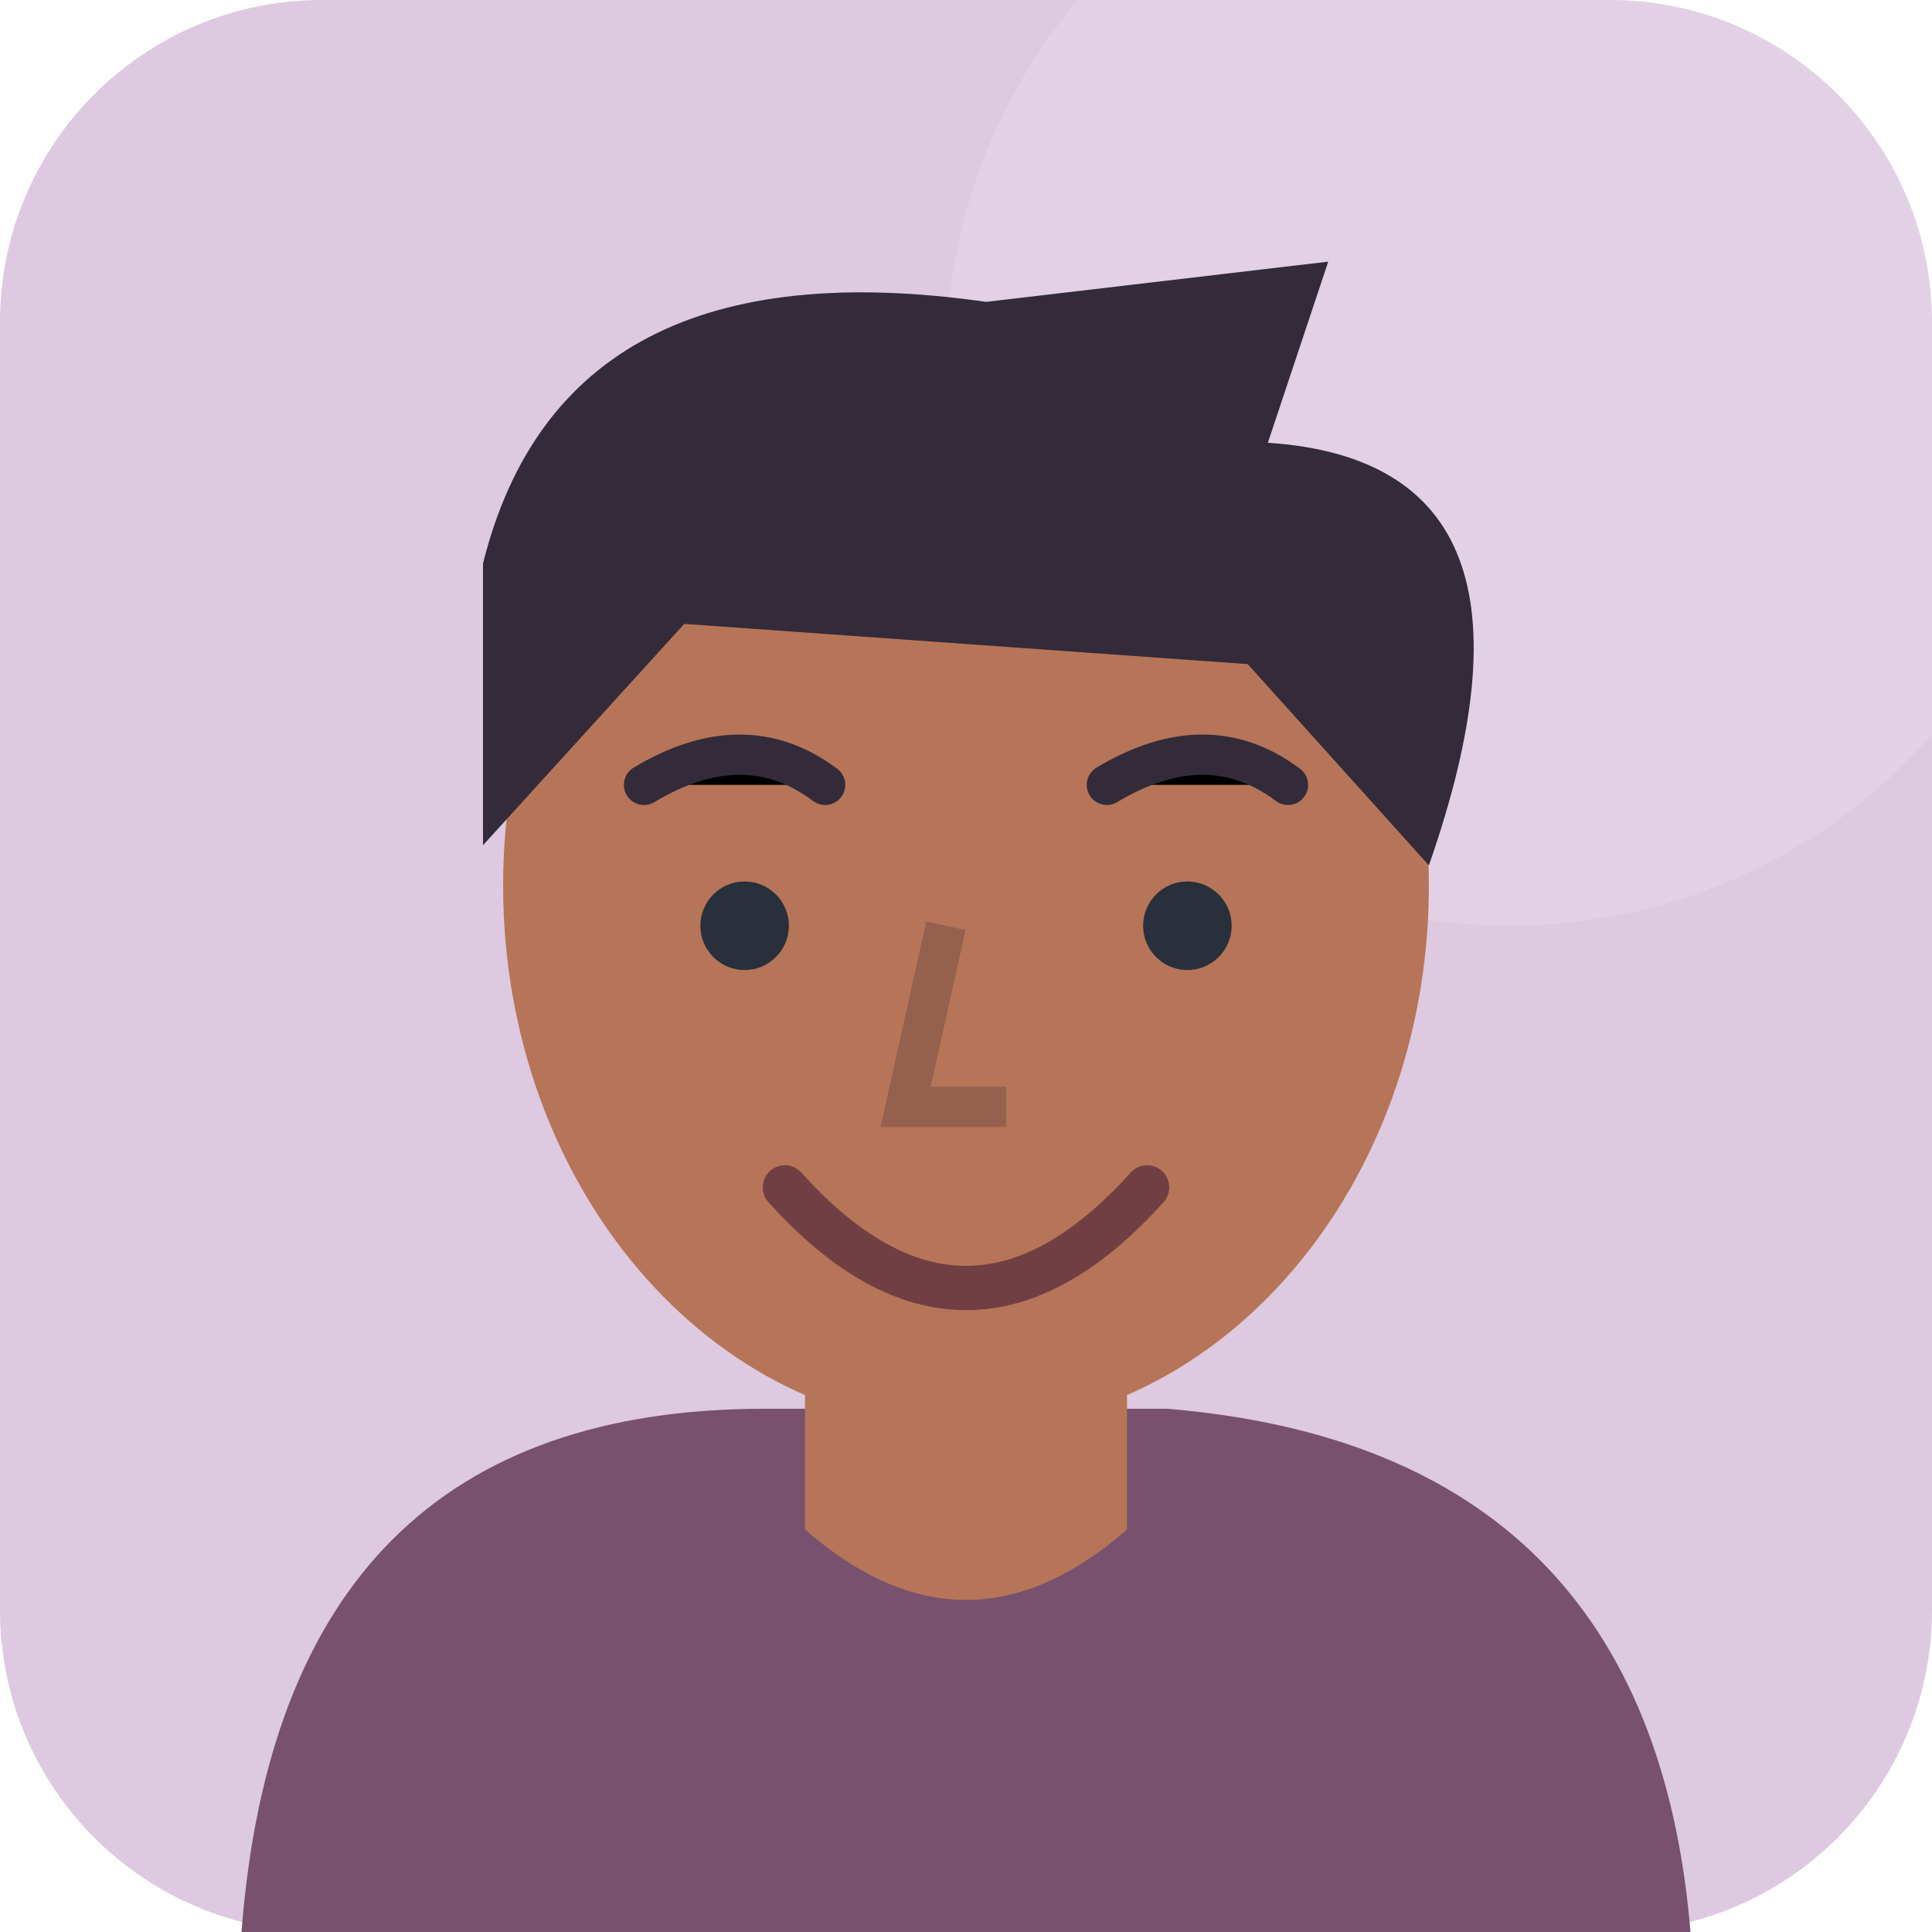
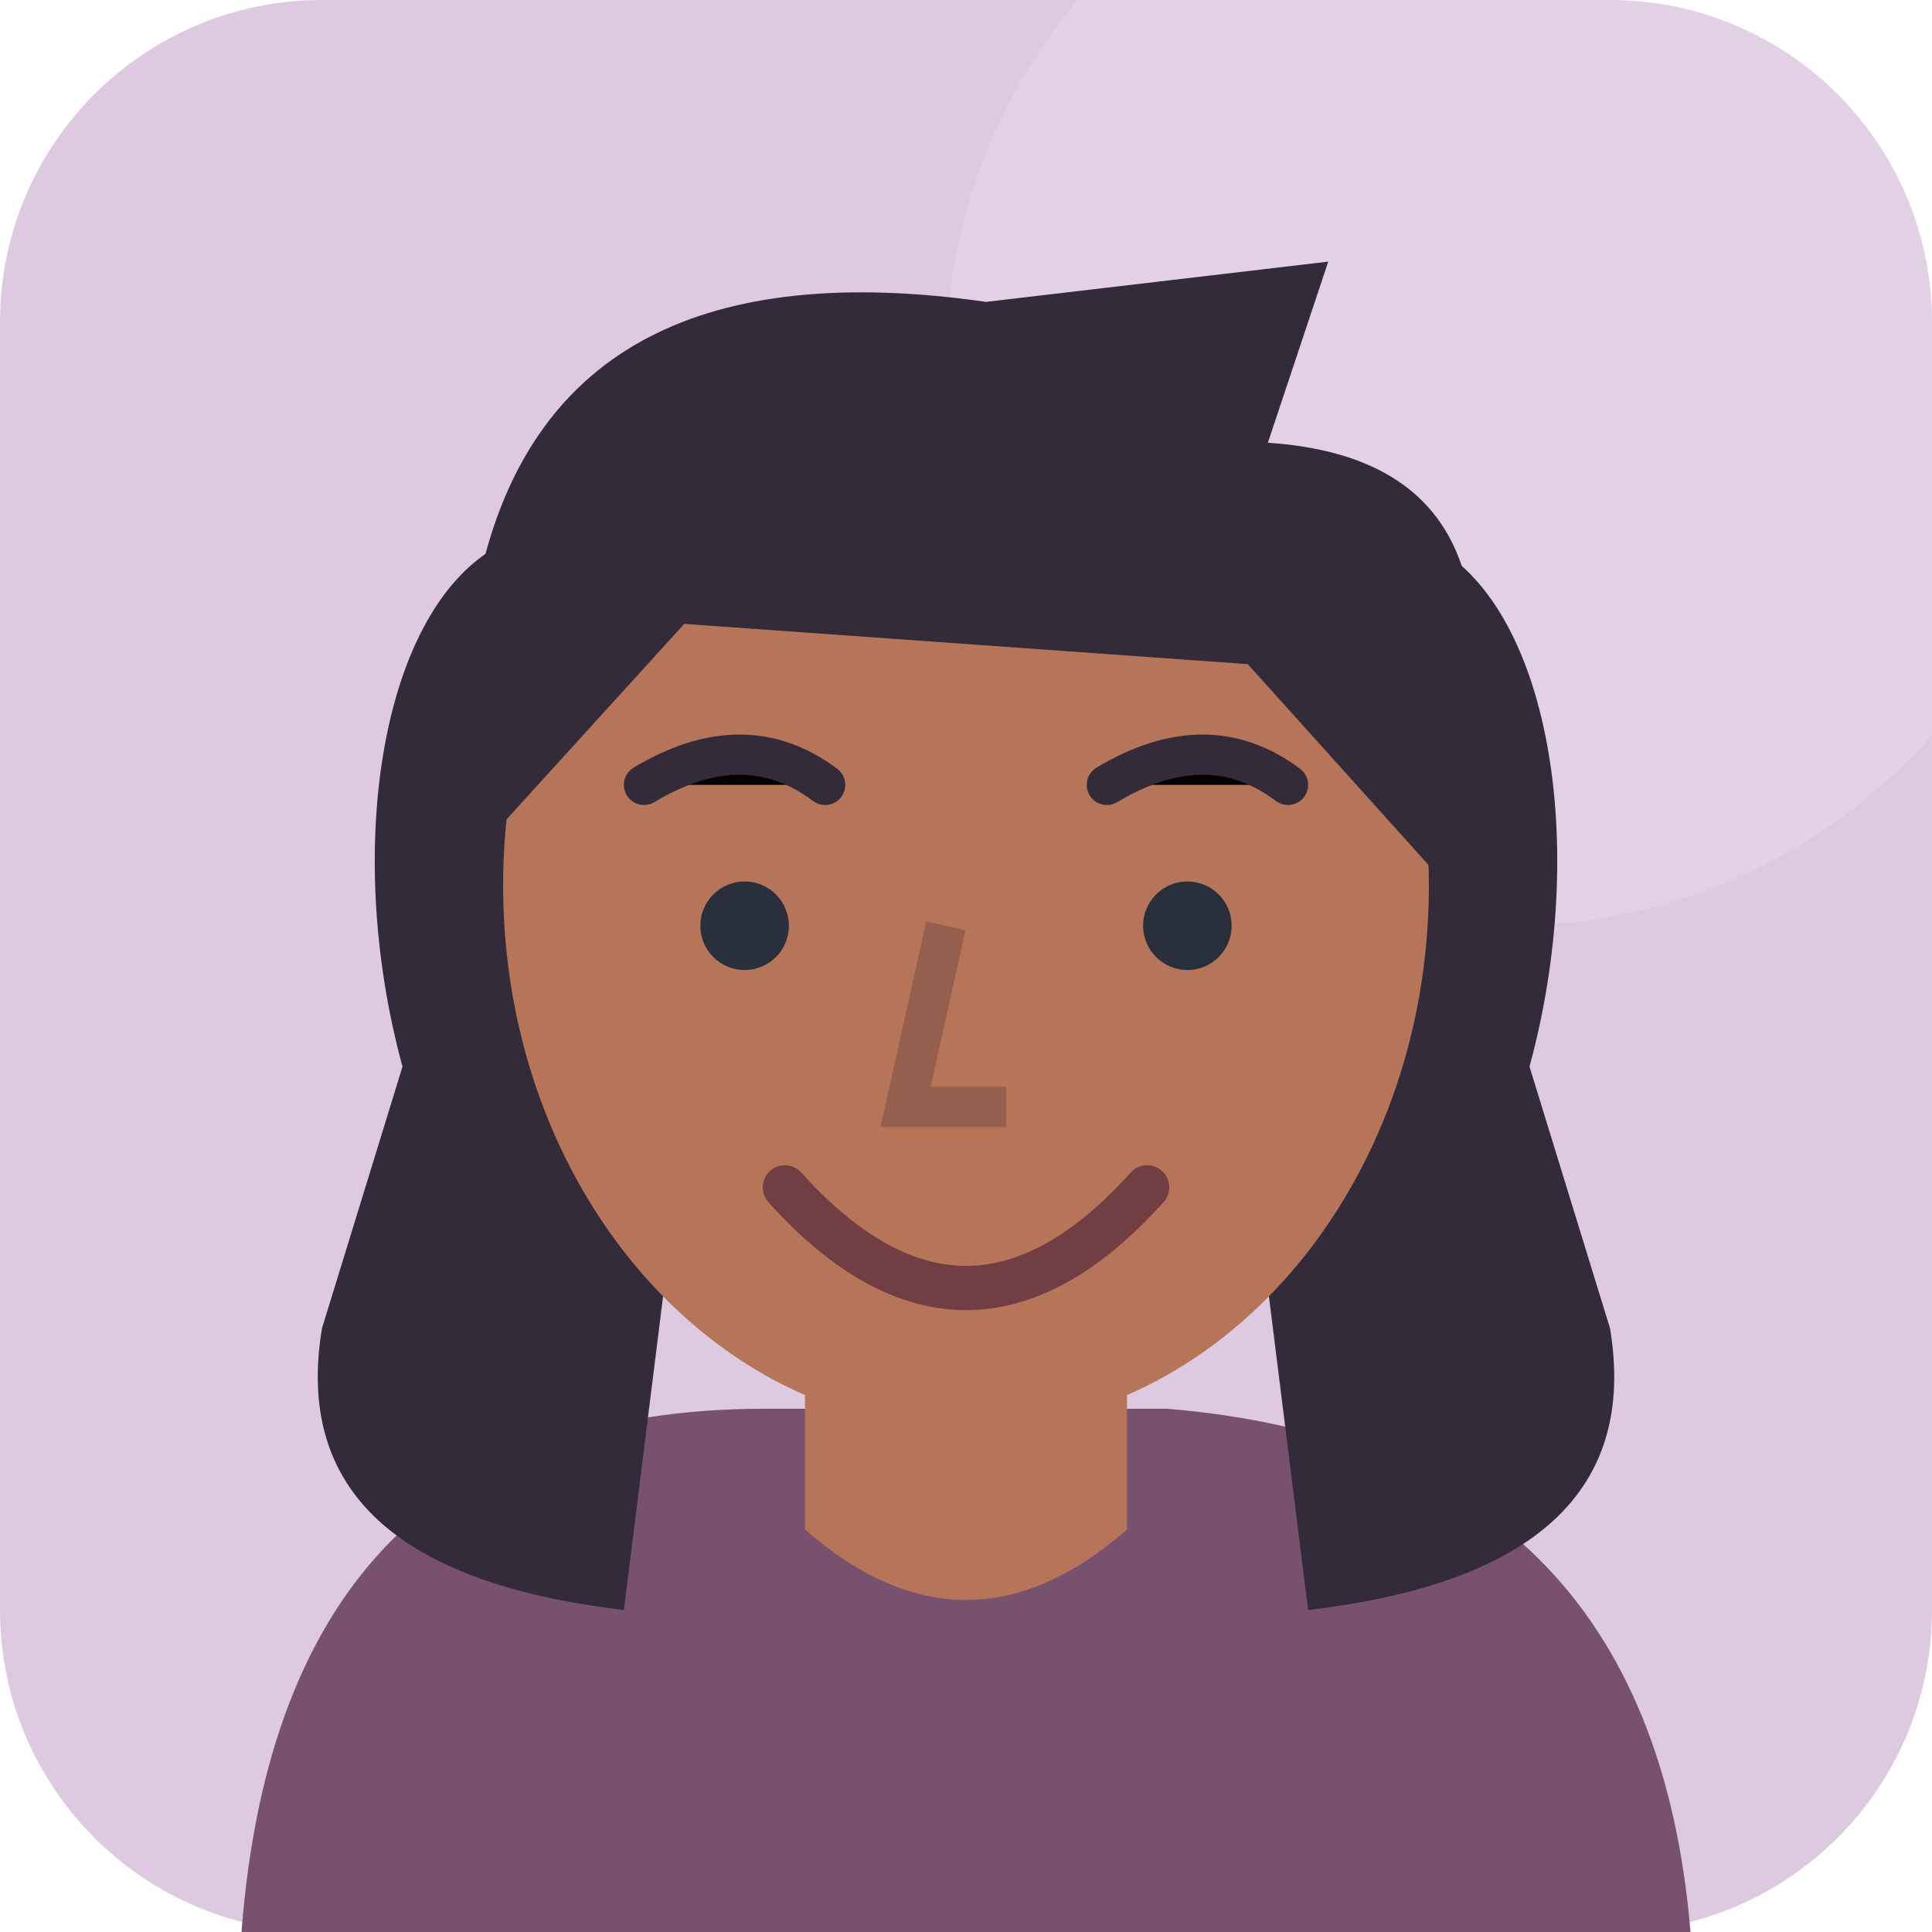
<svg xmlns="http://www.w3.org/2000/svg" viewBox="0 0 96 96">
  <rect width="96" height="96" rx="16" fill="#ddc9e0" />
  <circle cx="75" cy="18" r="28" fill="#ffffff25" />
  <path d="M12 96Q14 70 38 70h20Q82 72 84 96" fill="#77516d" />
+   <path d="M25 27C19 30 17 42 20 53L16 66Q14 78 31 80L36 40ZM71 27C77 30 79 42 76 53L80 66Q82 78 65 80L60 40Z" fill="#332b3a" />
  <path d="M40 60h16v16Q48 83 40 76" fill="#b67558" />
  <ellipse cx="48" cy="44" rx="23" ry="27" fill="#b67558" />
  <path d="M24 42V28Q28 12 49 15L66 13 63 22Q78 23 71 43L62 33 34 31Z" fill="#332b3a" />
  <path d="M32 39q5-3 9 0m14 0q5-3 9 0" stroke="#332b3a" stroke-width="2" stroke-linecap="round" />
  <g fill="#29303b">
    <circle cx="37" cy="46" r="2.2" />
    <circle cx="59" cy="46" r="2.2" />
  </g>
  <path d="M47 46l-2 9h5" fill="none" stroke="#543a3a55" stroke-width="2" />
  <path d="M39 59q9 10 18 0" fill="none" stroke="#713f43" stroke-width="2.2" stroke-linecap="round" />
</svg>
